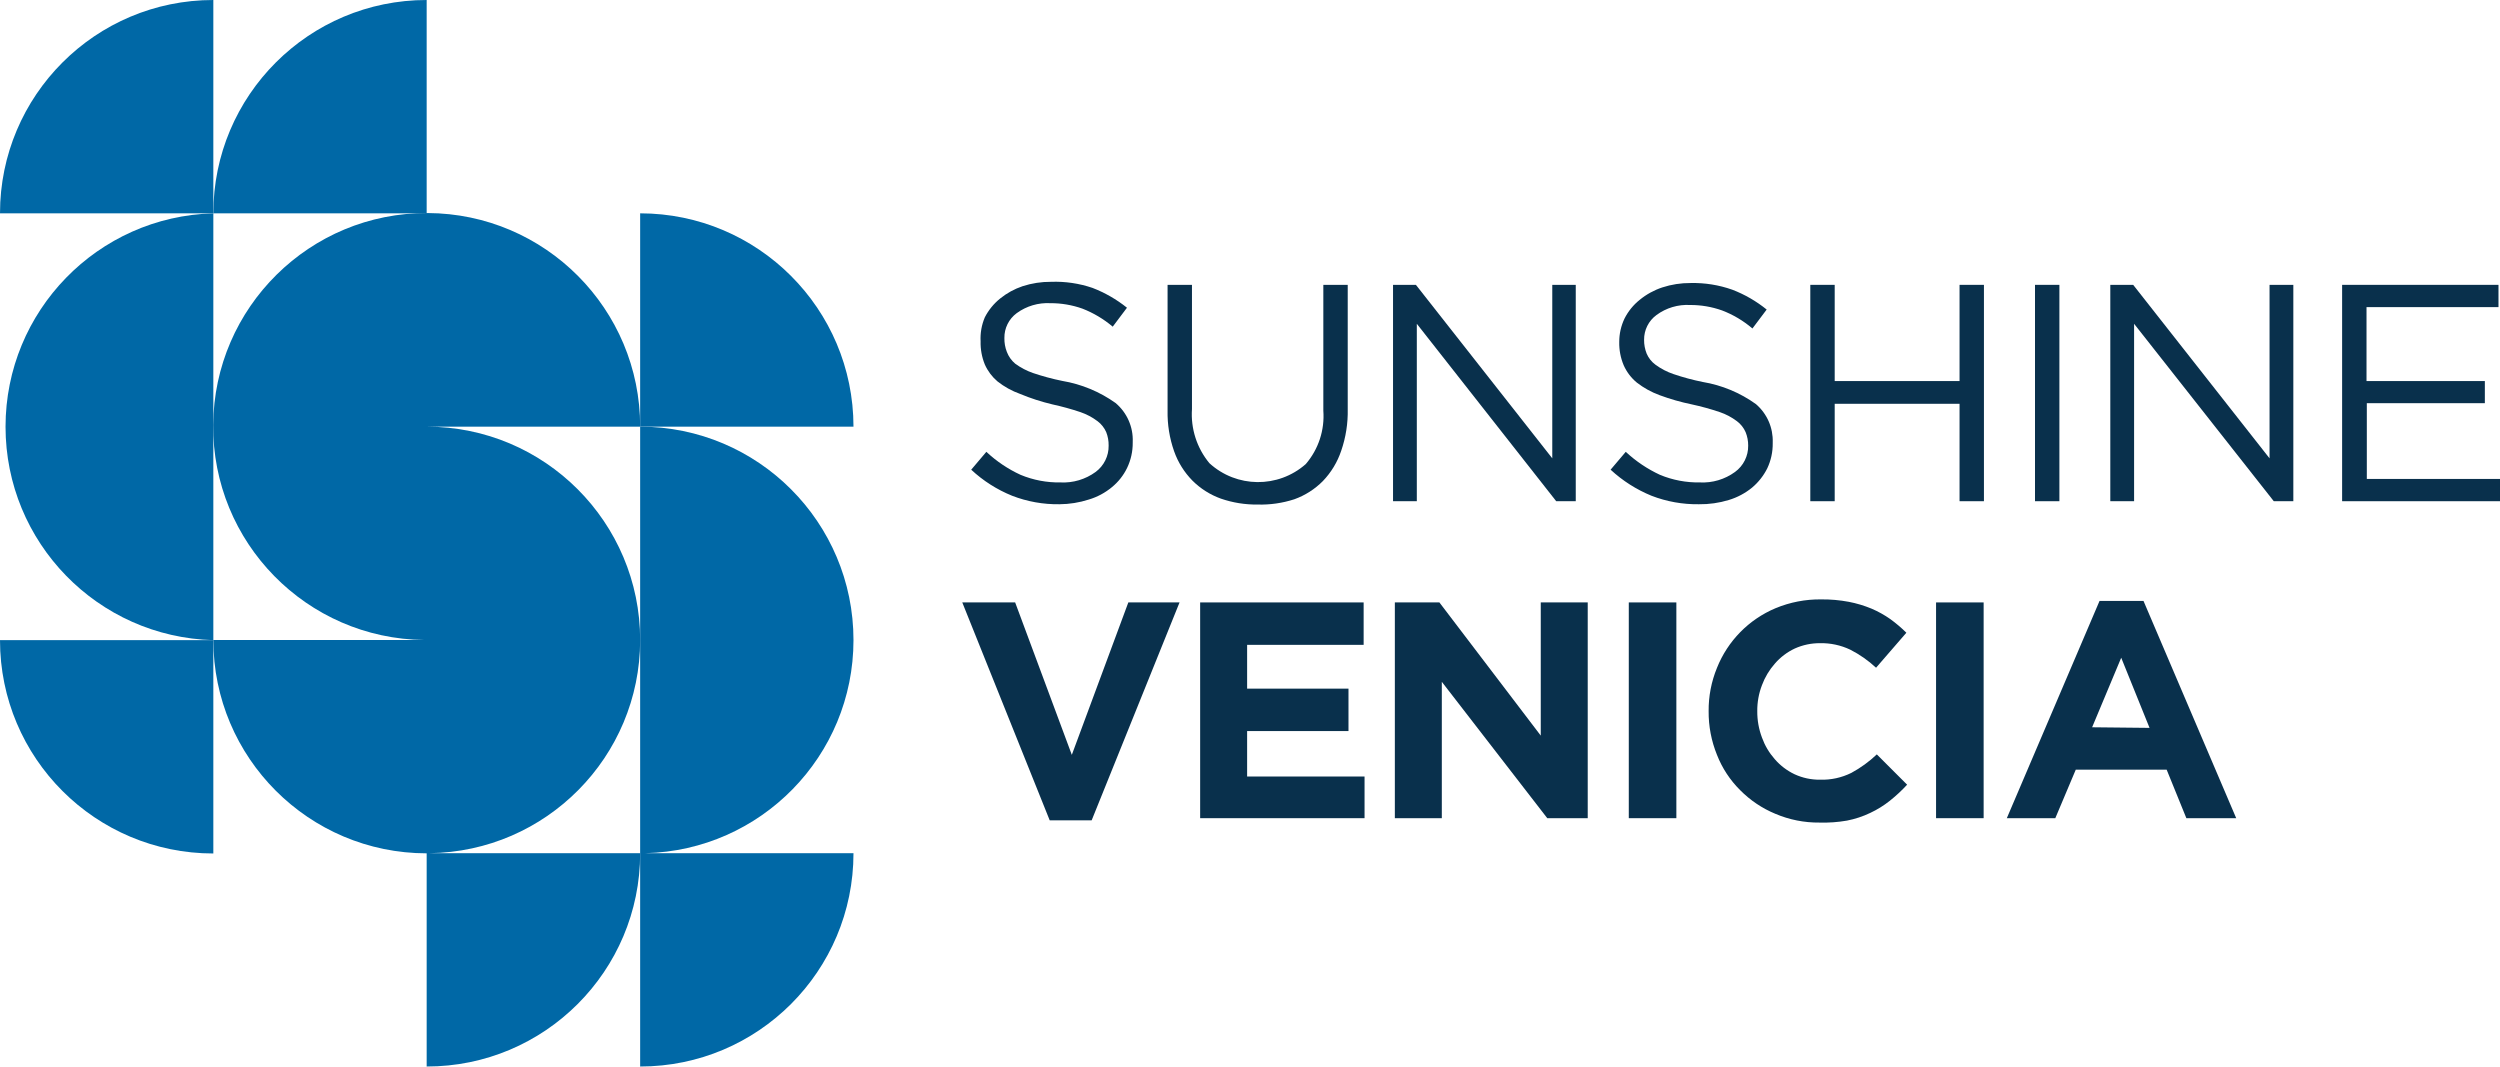
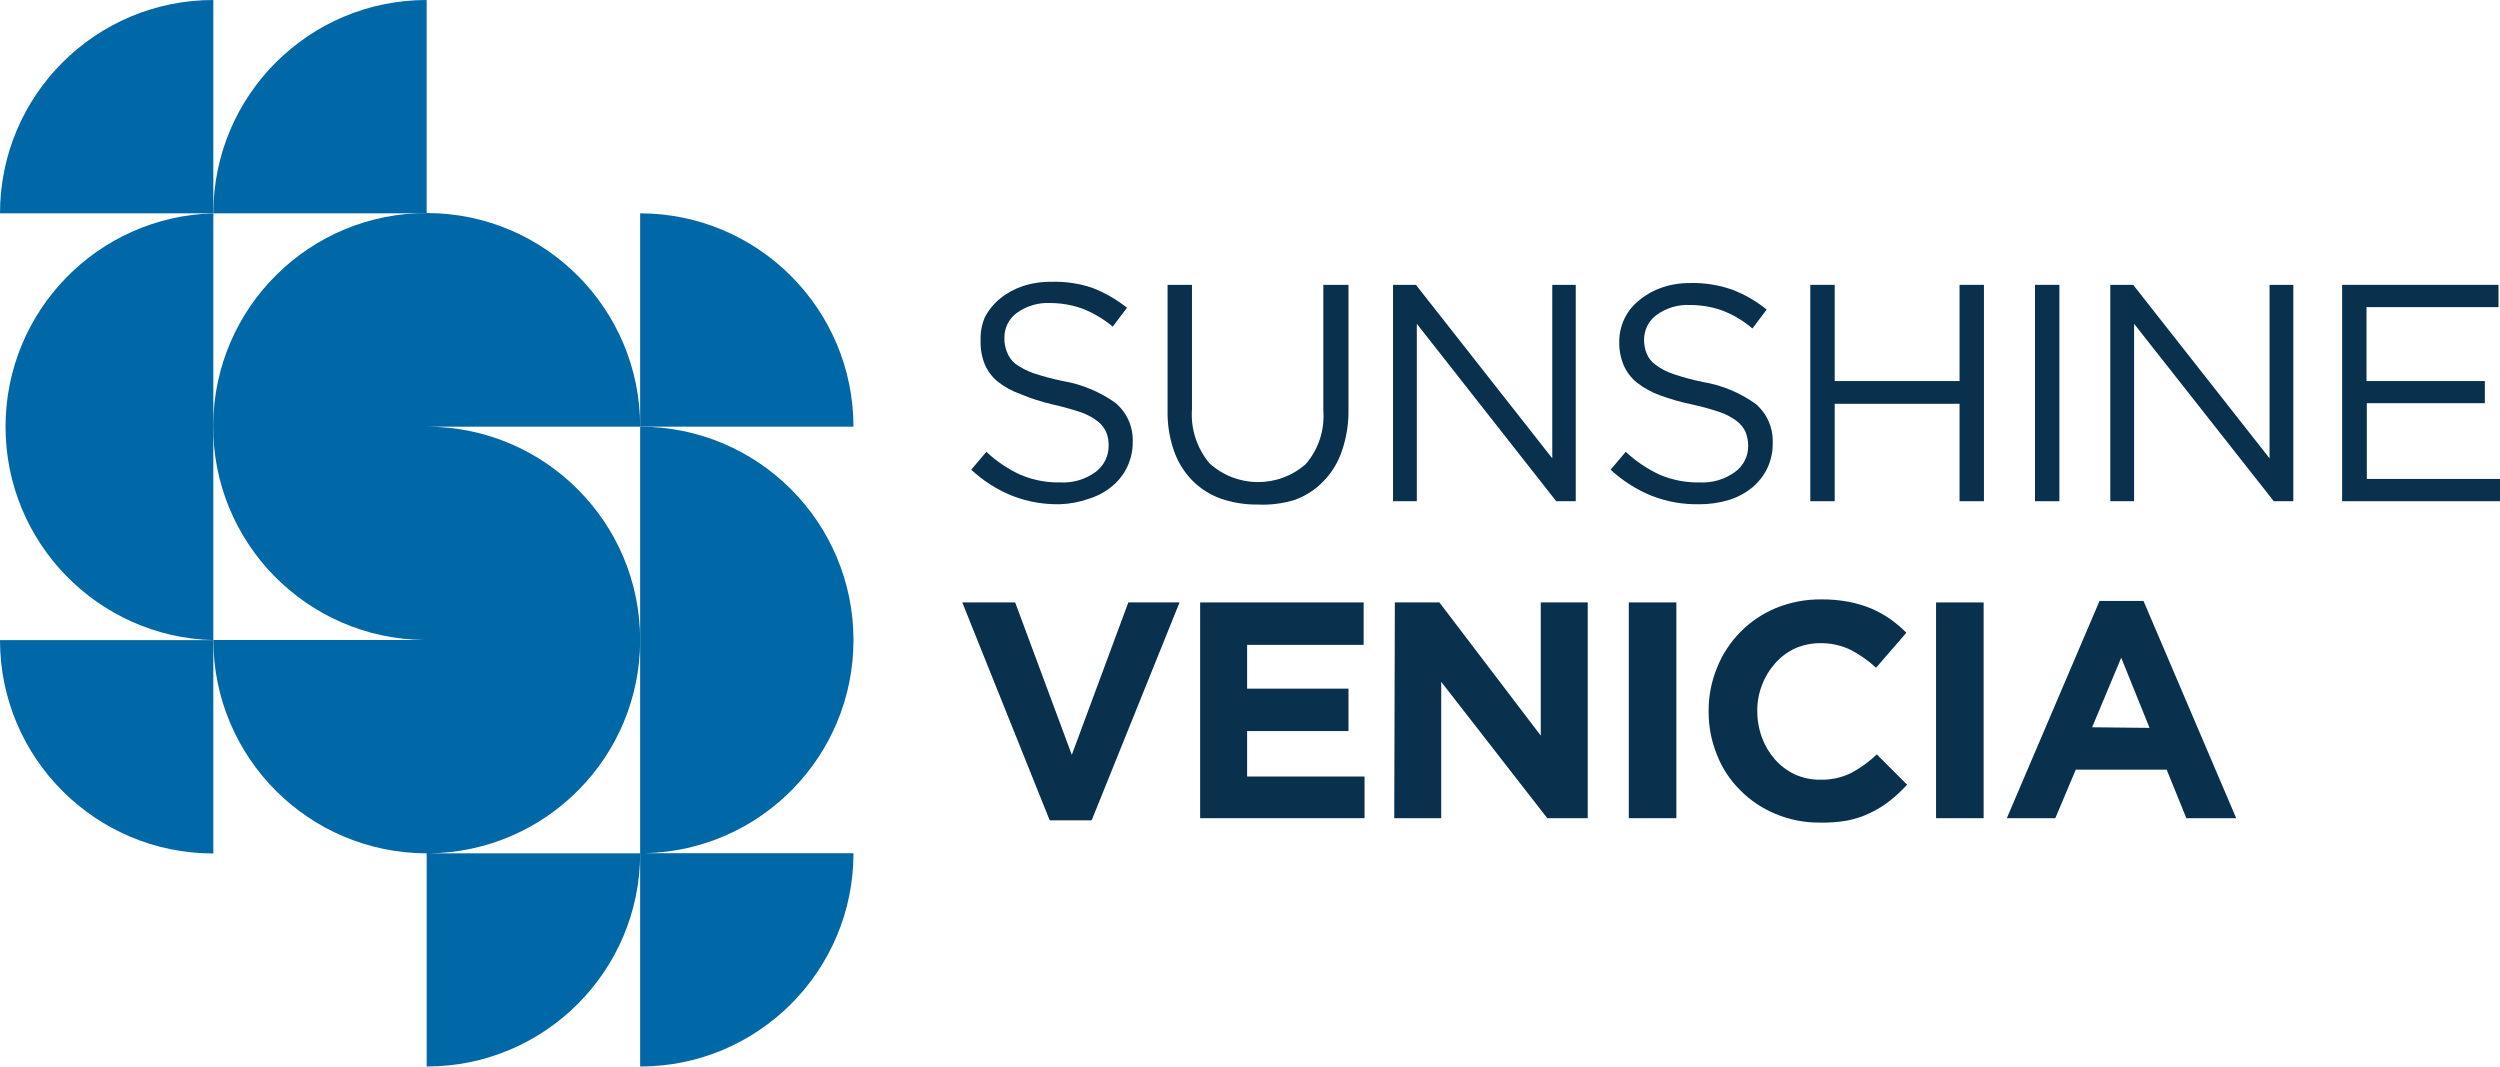
- <svg xmlns="http://www.w3.org/2000/svg" id="Layer_1" data-name="Layer 1" viewBox="0 0 165 70.39">
-   <defs>
-     <style>.cls-1{fill:#0068a6;}.cls-2{fill:#09304c;}</style>
-   </defs>
-   <path class="cls-1" d="M42.25,42.25h0A14.09,14.09,0,0,0,28.16,28.16H42.25A14.09,14.09,0,1,0,28,42.24H14.08A14.09,14.09,0,0,0,28.16,56.32V70.39A14.08,14.08,0,0,0,42.25,56.31H28.34A14.08,14.08,0,0,0,42.25,42.25Z" />
-   <path class="cls-1" d="M56.33,42.25A14.09,14.09,0,0,0,42.25,28.16V42.24h0V70.39A14.08,14.08,0,0,0,56.33,56.31H42.59A14.07,14.07,0,0,0,56.33,42.25Z" />
-   <path class="cls-1" d="M42.25,14.08V28.16H56.33A14.09,14.09,0,0,0,42.25,14.08Z" />
-   <path class="cls-1" d="M28.16,0A14.08,14.08,0,0,0,14.08,14.08H28.16Z" />
-   <path class="cls-1" d="M0,14.08H14.08V0A14.08,14.08,0,0,0,0,14.08Z" />
-   <path class="cls-1" d="M14.08,14.08a14.09,14.09,0,0,0,0,28.17h0V14.08Z" />
-   <path class="cls-1" d="M14.08,56.33V42.25H0A14.08,14.08,0,0,0,14.08,56.33Z" />
-   <path class="cls-2" d="M69.93,33.28a8.3,8.3,0,0,1-3.13-.56A8.8,8.8,0,0,1,64.1,31l1-1.18a8.47,8.47,0,0,0,2.26,1.52,6.56,6.56,0,0,0,2.63.5,3.62,3.62,0,0,0,2.32-.69,2.12,2.12,0,0,0,.86-1.74v0a2.31,2.31,0,0,0-.16-.89,1.82,1.82,0,0,0-.57-.72,4.06,4.06,0,0,0-1.13-.6,17.61,17.61,0,0,0-1.85-.51A13.8,13.8,0,0,1,67.33,26a5.3,5.3,0,0,1-1.5-.83A3.14,3.14,0,0,1,65,24.06a3.77,3.77,0,0,1-.28-1.53v0A3.55,3.55,0,0,1,65,20.94a3.86,3.86,0,0,1,1-1.23,4.77,4.77,0,0,1,1.49-.82,5.93,5.93,0,0,1,1.88-.29A7.61,7.61,0,0,1,72.1,19a8.54,8.54,0,0,1,2.28,1.31l-.94,1.25a7.08,7.08,0,0,0-2-1.19,6.24,6.24,0,0,0-2.11-.36,3.46,3.46,0,0,0-2.23.66,2,2,0,0,0-.81,1.64v0a2.38,2.38,0,0,0,.16.91A1.89,1.89,0,0,0,67,24a4.44,4.44,0,0,0,1.18.62,16,16,0,0,0,1.93.52,8.5,8.5,0,0,1,3.52,1.46,3.19,3.19,0,0,1,1.13,2.57v.05a3.78,3.78,0,0,1-.37,1.66,3.74,3.74,0,0,1-1,1.27,4.32,4.32,0,0,1-1.53.82A6.45,6.45,0,0,1,69.93,33.28Z" />
-   <path class="cls-2" d="M83,33.3a7.14,7.14,0,0,1-2.42-.39,5.11,5.11,0,0,1-1.88-1.19,5.25,5.25,0,0,1-1.21-1.94,7.65,7.65,0,0,1-.43-2.68V18.8h1.61V27a5.06,5.06,0,0,0,1.15,3.57,4.76,4.76,0,0,0,6.36.06,4.86,4.86,0,0,0,1.16-3.53V18.8h1.61V27a7.9,7.9,0,0,1-.43,2.75,5.33,5.33,0,0,1-1.21,2,5.05,5.05,0,0,1-1.88,1.2A7.16,7.16,0,0,1,83,33.3Z" />
-   <path class="cls-2" d="M91.94,18.8h1.51l9,11.45V18.8H104V33.08h-1.29L93.51,21.37V33.08H91.94Z" />
-   <path class="cls-2" d="M112.13,33.28a8.34,8.34,0,0,1-3.13-.56A9,9,0,0,1,106.3,31l1-1.18a8.63,8.63,0,0,0,2.26,1.52,6.56,6.56,0,0,0,2.63.5,3.62,3.62,0,0,0,2.32-.69,2.11,2.11,0,0,0,.87-1.74v0a2.31,2.31,0,0,0-.17-.89,1.82,1.82,0,0,0-.57-.72,4.06,4.06,0,0,0-1.13-.6,16.94,16.94,0,0,0-1.85-.51,14.48,14.48,0,0,1-2.13-.61,5.59,5.59,0,0,1-1.5-.83,3.11,3.11,0,0,1-.87-1.15,3.76,3.76,0,0,1-.29-1.53v0a3.56,3.56,0,0,1,.35-1.55,3.73,3.73,0,0,1,1-1.23,4.66,4.66,0,0,1,1.49-.82,5.87,5.87,0,0,1,1.87-.29,7.7,7.7,0,0,1,2.75.44,8.34,8.34,0,0,1,2.27,1.31l-.94,1.25a6.82,6.82,0,0,0-2-1.19,6.2,6.2,0,0,0-2.11-.36,3.42,3.42,0,0,0-2.22.66,2,2,0,0,0-.82,1.64v0a2.38,2.38,0,0,0,.17.91,1.77,1.77,0,0,0,.58.73,4.36,4.36,0,0,0,1.19.62,15.5,15.5,0,0,0,1.93.52,8.39,8.39,0,0,1,3.51,1.46A3.19,3.19,0,0,1,117,29.2v.05a3.78,3.78,0,0,1-.36,1.66,4,4,0,0,1-1,1.27,4.45,4.45,0,0,1-1.54.82A6.45,6.45,0,0,1,112.13,33.28Z" />
-   <path class="cls-2" d="M119.48,18.8h1.61v6.35h8.24V18.8h1.61V33.08h-1.61V26.65h-8.24v6.43h-1.61Z" />
-   <path class="cls-2" d="M134.31,18.8h1.61V33.08h-1.61Z" />
-   <path class="cls-2" d="M139.28,18.8h1.51l9,11.45V18.8h1.57V33.08h-1.29l-9.22-11.71V33.08h-1.57Z" />
-   <path class="cls-2" d="M154.58,18.8H164.9v1.47h-8.71v4.88H164v1.46h-7.79v5H165v1.47H154.58Z" />
-   <path class="cls-2" d="M63.51,39.76H67l3.74,10.06,3.73-10.06h3.38L72.05,54.14H69.28Z" />
-   <path class="cls-2" d="M79.21,39.76H90v2.8H82.31v2.89H89v2.8H82.31v3h7.75V54H79.21Z" />
-   <path class="cls-2" d="M92.06,39.76H95l6.69,8.79V39.76h3.1V54h-2.67L95.16,45V54h-3.1Z" />
-   <path class="cls-2" d="M107.5,39.76h3.14V54H107.5Z" />
-   <path class="cls-2" d="M120.09,54.29a7.25,7.25,0,0,1-2.92-.58,7.07,7.07,0,0,1-2.32-1.56,6.75,6.75,0,0,1-1.53-2.33,7.5,7.5,0,0,1-.55-2.88v0a7.36,7.36,0,0,1,.55-2.86,7.14,7.14,0,0,1,3.87-3.94,7.6,7.6,0,0,1,3-.58,9.37,9.37,0,0,1,1.83.16,7.77,7.77,0,0,1,1.5.45,6.79,6.79,0,0,1,1.24.69,9.16,9.16,0,0,1,1.06.9l-2,2.31a7.51,7.51,0,0,0-1.7-1.19,4.43,4.43,0,0,0-2-.43,4,4,0,0,0-1.66.35,3.94,3.94,0,0,0-1.32,1,4.51,4.51,0,0,0-.85,1.42,4.65,4.65,0,0,0-.31,1.72v0a4.83,4.83,0,0,0,.31,1.74,4.38,4.38,0,0,0,.84,1.42,4,4,0,0,0,1.31,1,3.9,3.9,0,0,0,1.68.36,4.34,4.34,0,0,0,2.07-.45,7.93,7.93,0,0,0,1.68-1.22l2,2a10.3,10.3,0,0,1-1.14,1.06,6.49,6.49,0,0,1-1.29.8,6.33,6.33,0,0,1-1.54.51A9,9,0,0,1,120.09,54.29Z" />
-   <path class="cls-2" d="M127.78,39.76h3.14V54h-3.14Z" />
-   <path class="cls-2" d="M138.57,39.66h2.9L147.59,54H144.3l-1.3-3.2h-6L135.65,54h-3.2Zm3.3,8.38L140,43.41,138.08,48Z" />
+ <svg xmlns="http://www.w3.org/2000/svg" viewBox="0 0 165 70.39">
+   <g id="Layer_2" data-name="Layer 2">
+     <g id="Layer_1-2" data-name="Layer 1">
+       <path d="M42.25,42.25h0A14.09,14.09,0,0,0,28.16,28.16H42.25A14.09,14.09,0,1,0,28,42.24H14.08A14.1,14.1,0,0,0,28.16,56.32V70.39A14.08,14.08,0,0,0,42.25,56.32H28.34A14.08,14.08,0,0,0,42.25,42.25Z" fill="#0068a6" />
+       <path d="M56.33,42.25A14.09,14.09,0,0,0,42.25,28.16V42.24h0V70.39A14.08,14.08,0,0,0,56.33,56.31H42.59A14.07,14.07,0,0,0,56.33,42.25Z" fill="#0068a6" />
+       <path d="M42.25,14.08V28.16H56.33A14.1,14.1,0,0,0,42.25,14.08Z" fill="#0068a6" />
+       <path d="M28.16,0A14.08,14.08,0,0,0,14.08,14.08H28.16Z" fill="#0068a6" />
+       <path d="M0,14.08H14.08V0A14.08,14.08,0,0,0,0,14.08Z" fill="#0068a6" />
+       <path d="M14.08,14.08a14.09,14.09,0,0,0,0,28.17h0Z" fill="#0068a6" />
+       <path d="M14.08,56.33V42.25H0A14.08,14.08,0,0,0,14.08,56.33Z" fill="#0068a6" />
+       <path d="M69.93,33.28a8.18,8.18,0,0,1-3.13-.56A8.81,8.81,0,0,1,64.1,31l1-1.18a8.39,8.39,0,0,0,2.26,1.52,6.41,6.41,0,0,0,2.63.5,3.63,3.63,0,0,0,2.32-.69,2.14,2.14,0,0,0,.86-1.74h0a2.26,2.26,0,0,0-.16-.89,1.9,1.9,0,0,0-.57-.72,4,4,0,0,0-1.13-.6c-.61-.2-1.22-.37-1.85-.51A13.23,13.23,0,0,1,67.33,26a5.13,5.13,0,0,1-1.5-.83A3,3,0,0,1,65,24.06a3.81,3.81,0,0,1-.28-1.53h0A3.62,3.62,0,0,1,65,20.94a4,4,0,0,1,1-1.23,4.72,4.72,0,0,1,1.49-.82,5.73,5.73,0,0,1,1.88-.29,7.67,7.67,0,0,1,2.73.4,8.77,8.77,0,0,1,2.28,1.31l-.94,1.25a7.11,7.11,0,0,0-2-1.19A6.32,6.32,0,0,0,69.33,20a3.47,3.47,0,0,0-2.23.66,2,2,0,0,0-.81,1.64h0a2.36,2.36,0,0,0,.16.91A1.86,1.86,0,0,0,67,24a4.75,4.75,0,0,0,1.18.62,16.17,16.17,0,0,0,1.93.52,8.41,8.41,0,0,1,3.52,1.46,3.2,3.2,0,0,1,1.13,2.57v0a3.74,3.74,0,0,1-1.37,2.93,4.44,4.44,0,0,1-1.53.82A6.29,6.29,0,0,1,69.93,33.28Z" fill="#09304c" />
+       <path d="M83,33.3a7.14,7.14,0,0,1-2.42-.39,5,5,0,0,1-1.88-1.19,5.3,5.3,0,0,1-1.21-1.94,7.64,7.64,0,0,1-.43-2.68V18.8h1.61V27a5,5,0,0,0,1.15,3.57,4.76,4.76,0,0,0,6.36.06,4.85,4.85,0,0,0,1.16-3.53V18.8H89V27a8,8,0,0,1-.43,2.75,5.27,5.27,0,0,1-1.21,2A4.92,4.92,0,0,1,85.43,33,7.16,7.16,0,0,1,83,33.3Z" fill="#09304c" />
+       <path d="M91.94,18.8h1.51l9,11.45V18.8H104V33.08h-1.29l-9.2-11.71V33.08H91.94Z" fill="#09304c" />
+       <path d="M112.13,33.28a8.18,8.18,0,0,1-3.13-.56A9,9,0,0,1,106.3,31l1-1.18a8.63,8.63,0,0,0,2.26,1.52,6.41,6.41,0,0,0,2.63.5,3.63,3.63,0,0,0,2.32-.69,2.09,2.09,0,0,0,.87-1.74h0a2.47,2.47,0,0,0-.17-.89,1.9,1.9,0,0,0-.57-.72,4,4,0,0,0-1.13-.6,16.88,16.88,0,0,0-1.85-.51,14.37,14.37,0,0,1-2.13-.61,5.64,5.64,0,0,1-1.5-.83,3.08,3.08,0,0,1-.87-1.15,3.82,3.82,0,0,1-.29-1.53h0a3.48,3.48,0,0,1,1.35-2.78,4.72,4.72,0,0,1,1.49-.82,5.67,5.67,0,0,1,1.87-.29,7.77,7.77,0,0,1,2.75.44,8.29,8.29,0,0,1,2.27,1.31l-.94,1.25a6.76,6.76,0,0,0-2-1.19,6.32,6.32,0,0,0-2.11-.36,3.46,3.46,0,0,0-2.22.66,2,2,0,0,0-.82,1.64h0a2.37,2.37,0,0,0,.17.91,1.72,1.72,0,0,0,.58.73,4.09,4.09,0,0,0,1.19.62,16.17,16.17,0,0,0,1.93.52,8.32,8.32,0,0,1,3.51,1.46A3.21,3.21,0,0,1,117,29.2v.05a3.82,3.82,0,0,1-.36,1.66,3.86,3.86,0,0,1-1,1.27,4.49,4.49,0,0,1-1.54.82A6.56,6.56,0,0,1,112.13,33.28Z" fill="#09304c" />
+       <path d="M119.48,18.8h1.61v6.35h8.24V18.8h1.61V33.08h-1.61V26.65h-8.24v6.43h-1.61Z" fill="#09304c" />
+       <path d="M134.31,18.8h1.61V33.08h-1.61Z" fill="#09304c" />
+       <path d="M139.28,18.8h1.51l9,11.45V18.8h1.57V33.08h-1.29l-9.22-11.71V33.08h-1.57Z" fill="#09304c" />
+       <path d="M154.58,18.8H164.9v1.47h-8.71v4.88H164v1.46h-7.79v5H165v1.47H154.58Z" fill="#09304c" />
+       <path d="M63.51,39.76H67l3.74,10.06,3.73-10.06h3.38l-5.8,14.38H69.28Z" fill="#09304c" />
+       <path d="M79.21,39.76H90v2.8H82.31v2.89H89v2.8H82.31v3h7.75V54H79.21Z" fill="#09304c" />
+       <path d="M92.06,39.76H95l6.69,8.79V39.76h3.1V54h-2.67l-7-9v9h-3.1Z" fill="#09304c" />
+       <path d="M107.5,39.76h3.14V54H107.5Z" fill="#09304c" />
+       <path d="M120.09,54.29a7.32,7.32,0,0,1-2.92-.58,7,7,0,0,1-2.32-1.56,6.7,6.7,0,0,1-1.53-2.33,7.45,7.45,0,0,1-.55-2.88h0a7.39,7.39,0,0,1,.55-2.86,7.12,7.12,0,0,1,3.87-3.94,7.71,7.71,0,0,1,3-.58,9.36,9.36,0,0,1,1.83.16,7.85,7.85,0,0,1,1.5.45,7.14,7.14,0,0,1,1.24.69,8.27,8.27,0,0,1,1.06.9l-2,2.31a7.75,7.75,0,0,0-1.7-1.19,4.45,4.45,0,0,0-2-.43,4.12,4.12,0,0,0-1.66.35,4,4,0,0,0-1.32,1,4.47,4.47,0,0,0-.85,1.42,4.6,4.6,0,0,0-.31,1.72h0a5,5,0,0,0,.31,1.74,4.45,4.45,0,0,0,.84,1.42,4,4,0,0,0,1.31,1,3.91,3.91,0,0,0,1.68.36,4.35,4.35,0,0,0,2.07-.45,7.76,7.76,0,0,0,1.68-1.22l2,2a9.54,9.54,0,0,1-1.14,1.06,6.61,6.61,0,0,1-1.29.8,6.06,6.06,0,0,1-1.54.51A9.14,9.14,0,0,1,120.09,54.29Z" fill="#09304c" />
+       <path d="M127.78,39.76h3.14V54h-3.14Z" fill="#09304c" />
+       <path d="M138.57,39.66h2.9L147.59,54H144.3L143,50.8h-6L135.65,54h-3.2Zm3.3,8.38L140,43.41,138.08,48Z" fill="#09304c" />
+     </g>
+   </g>
</svg>
